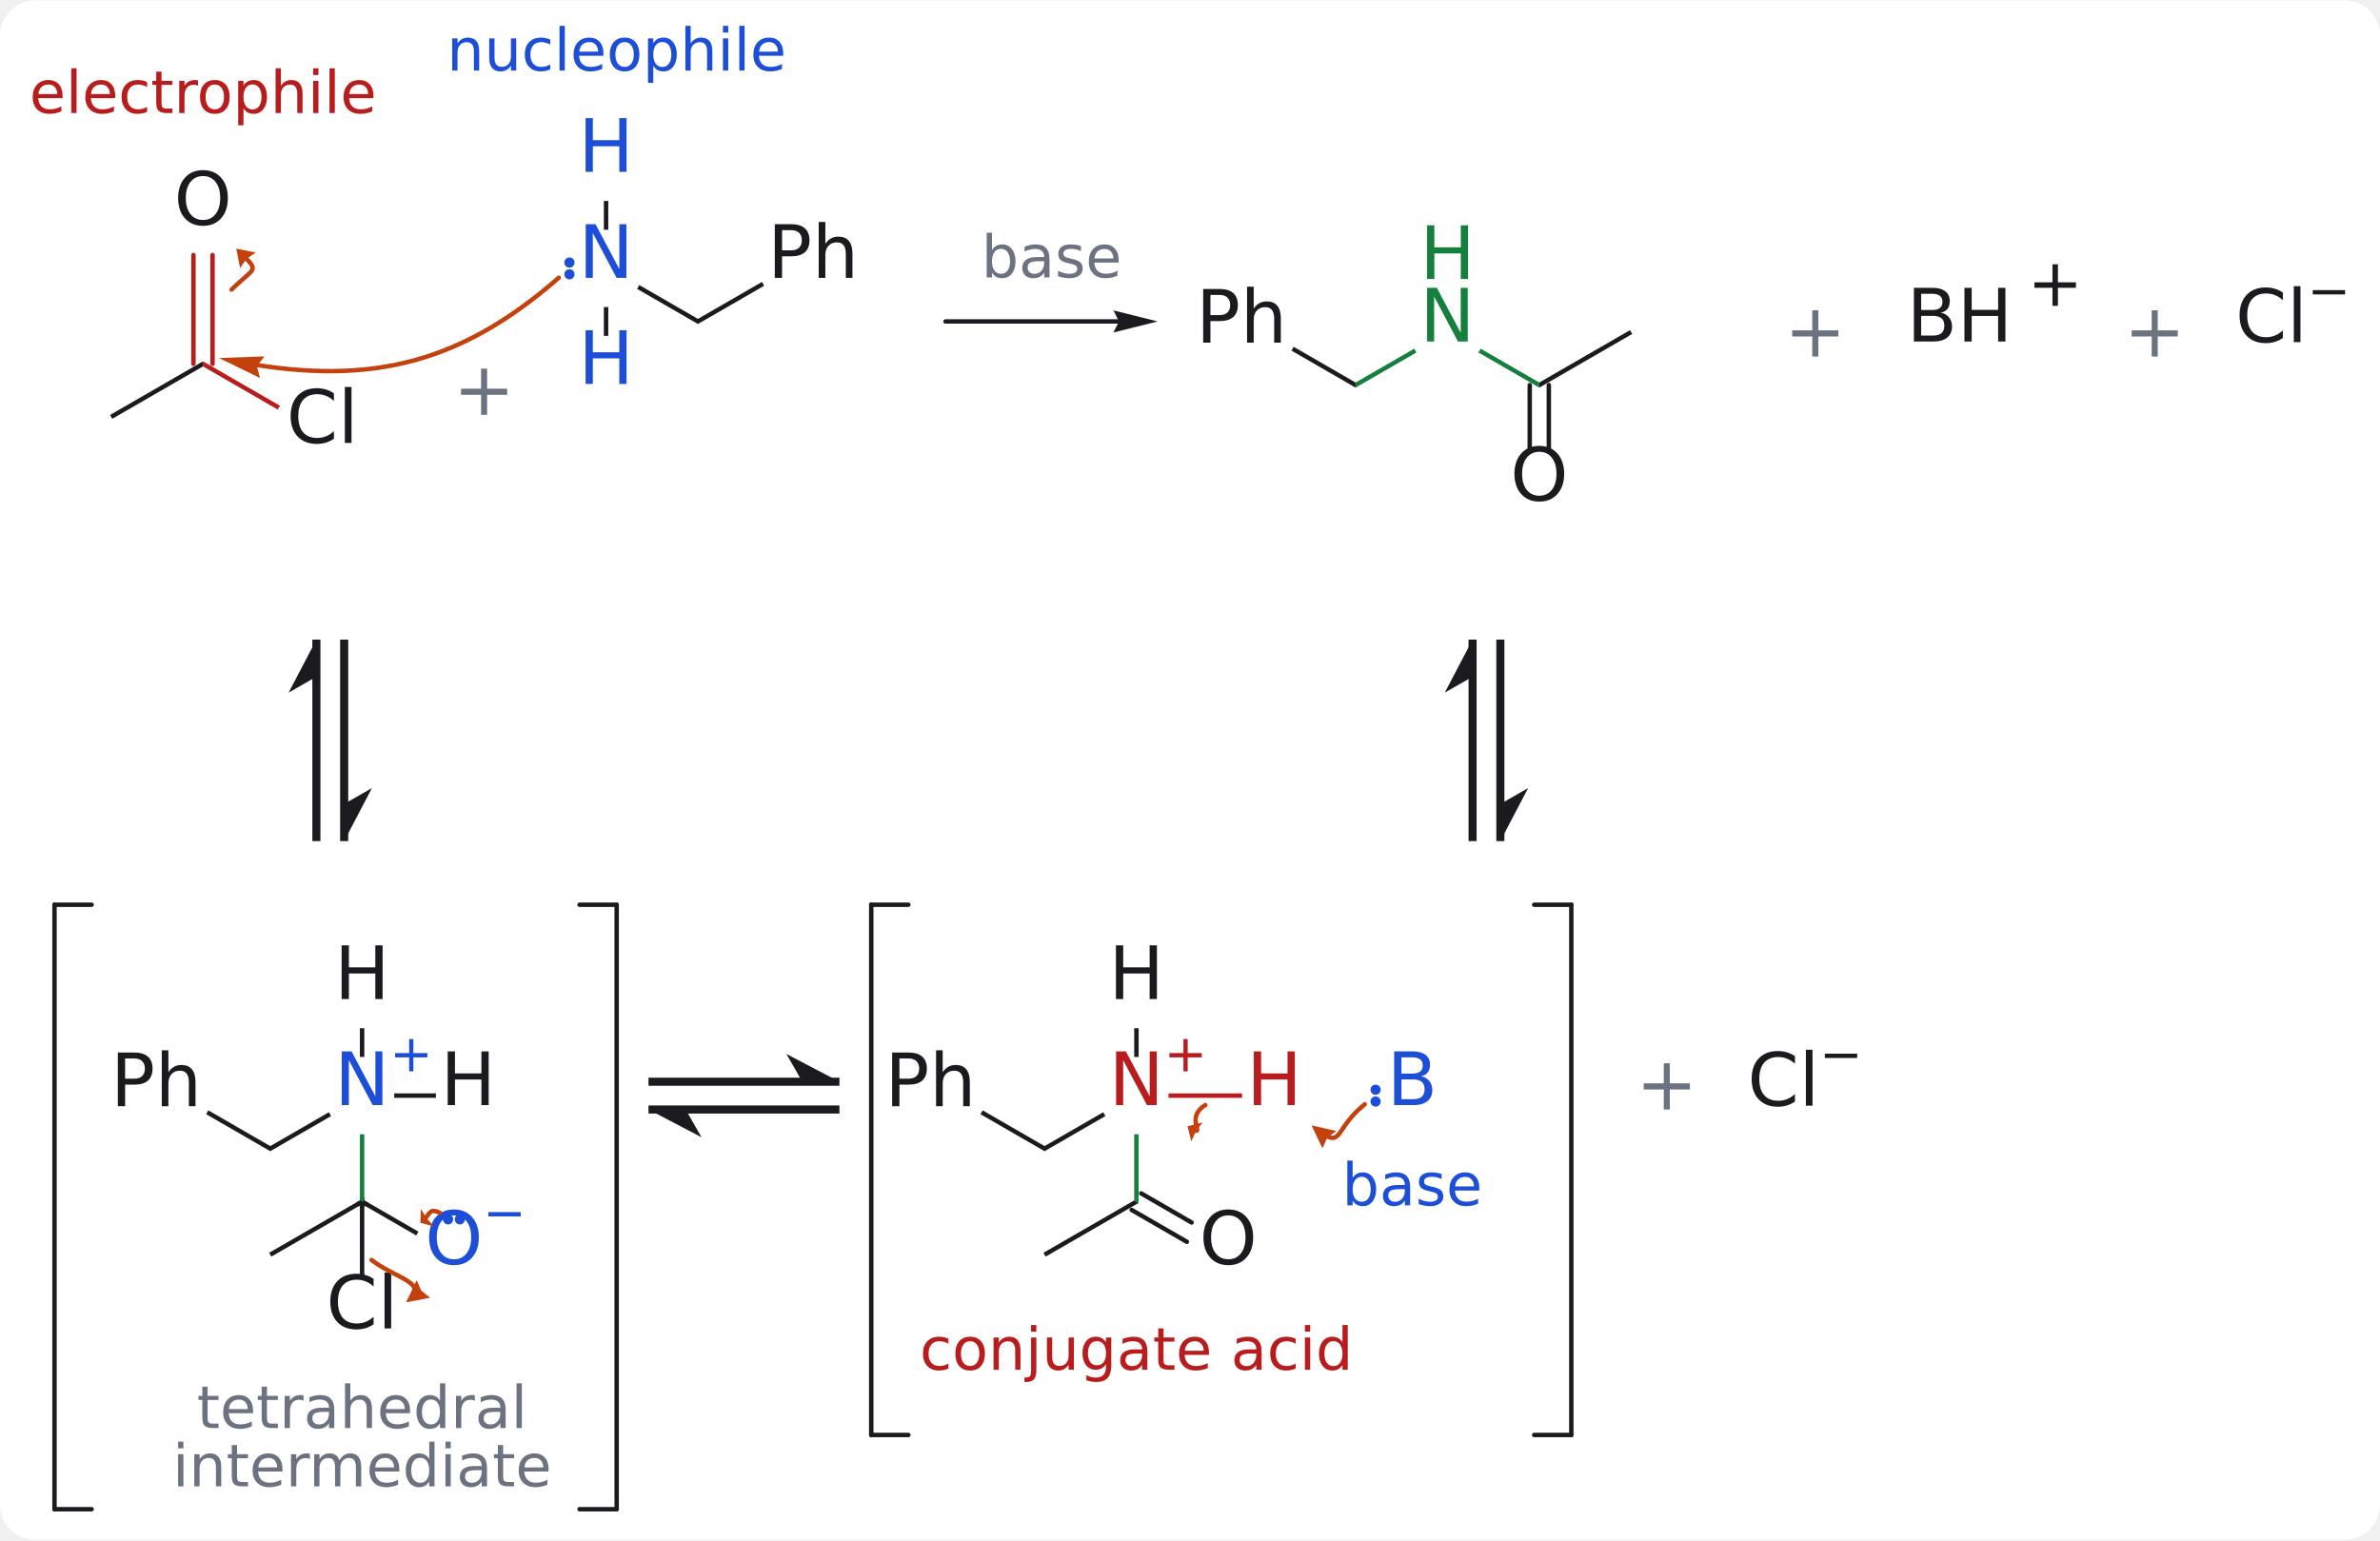
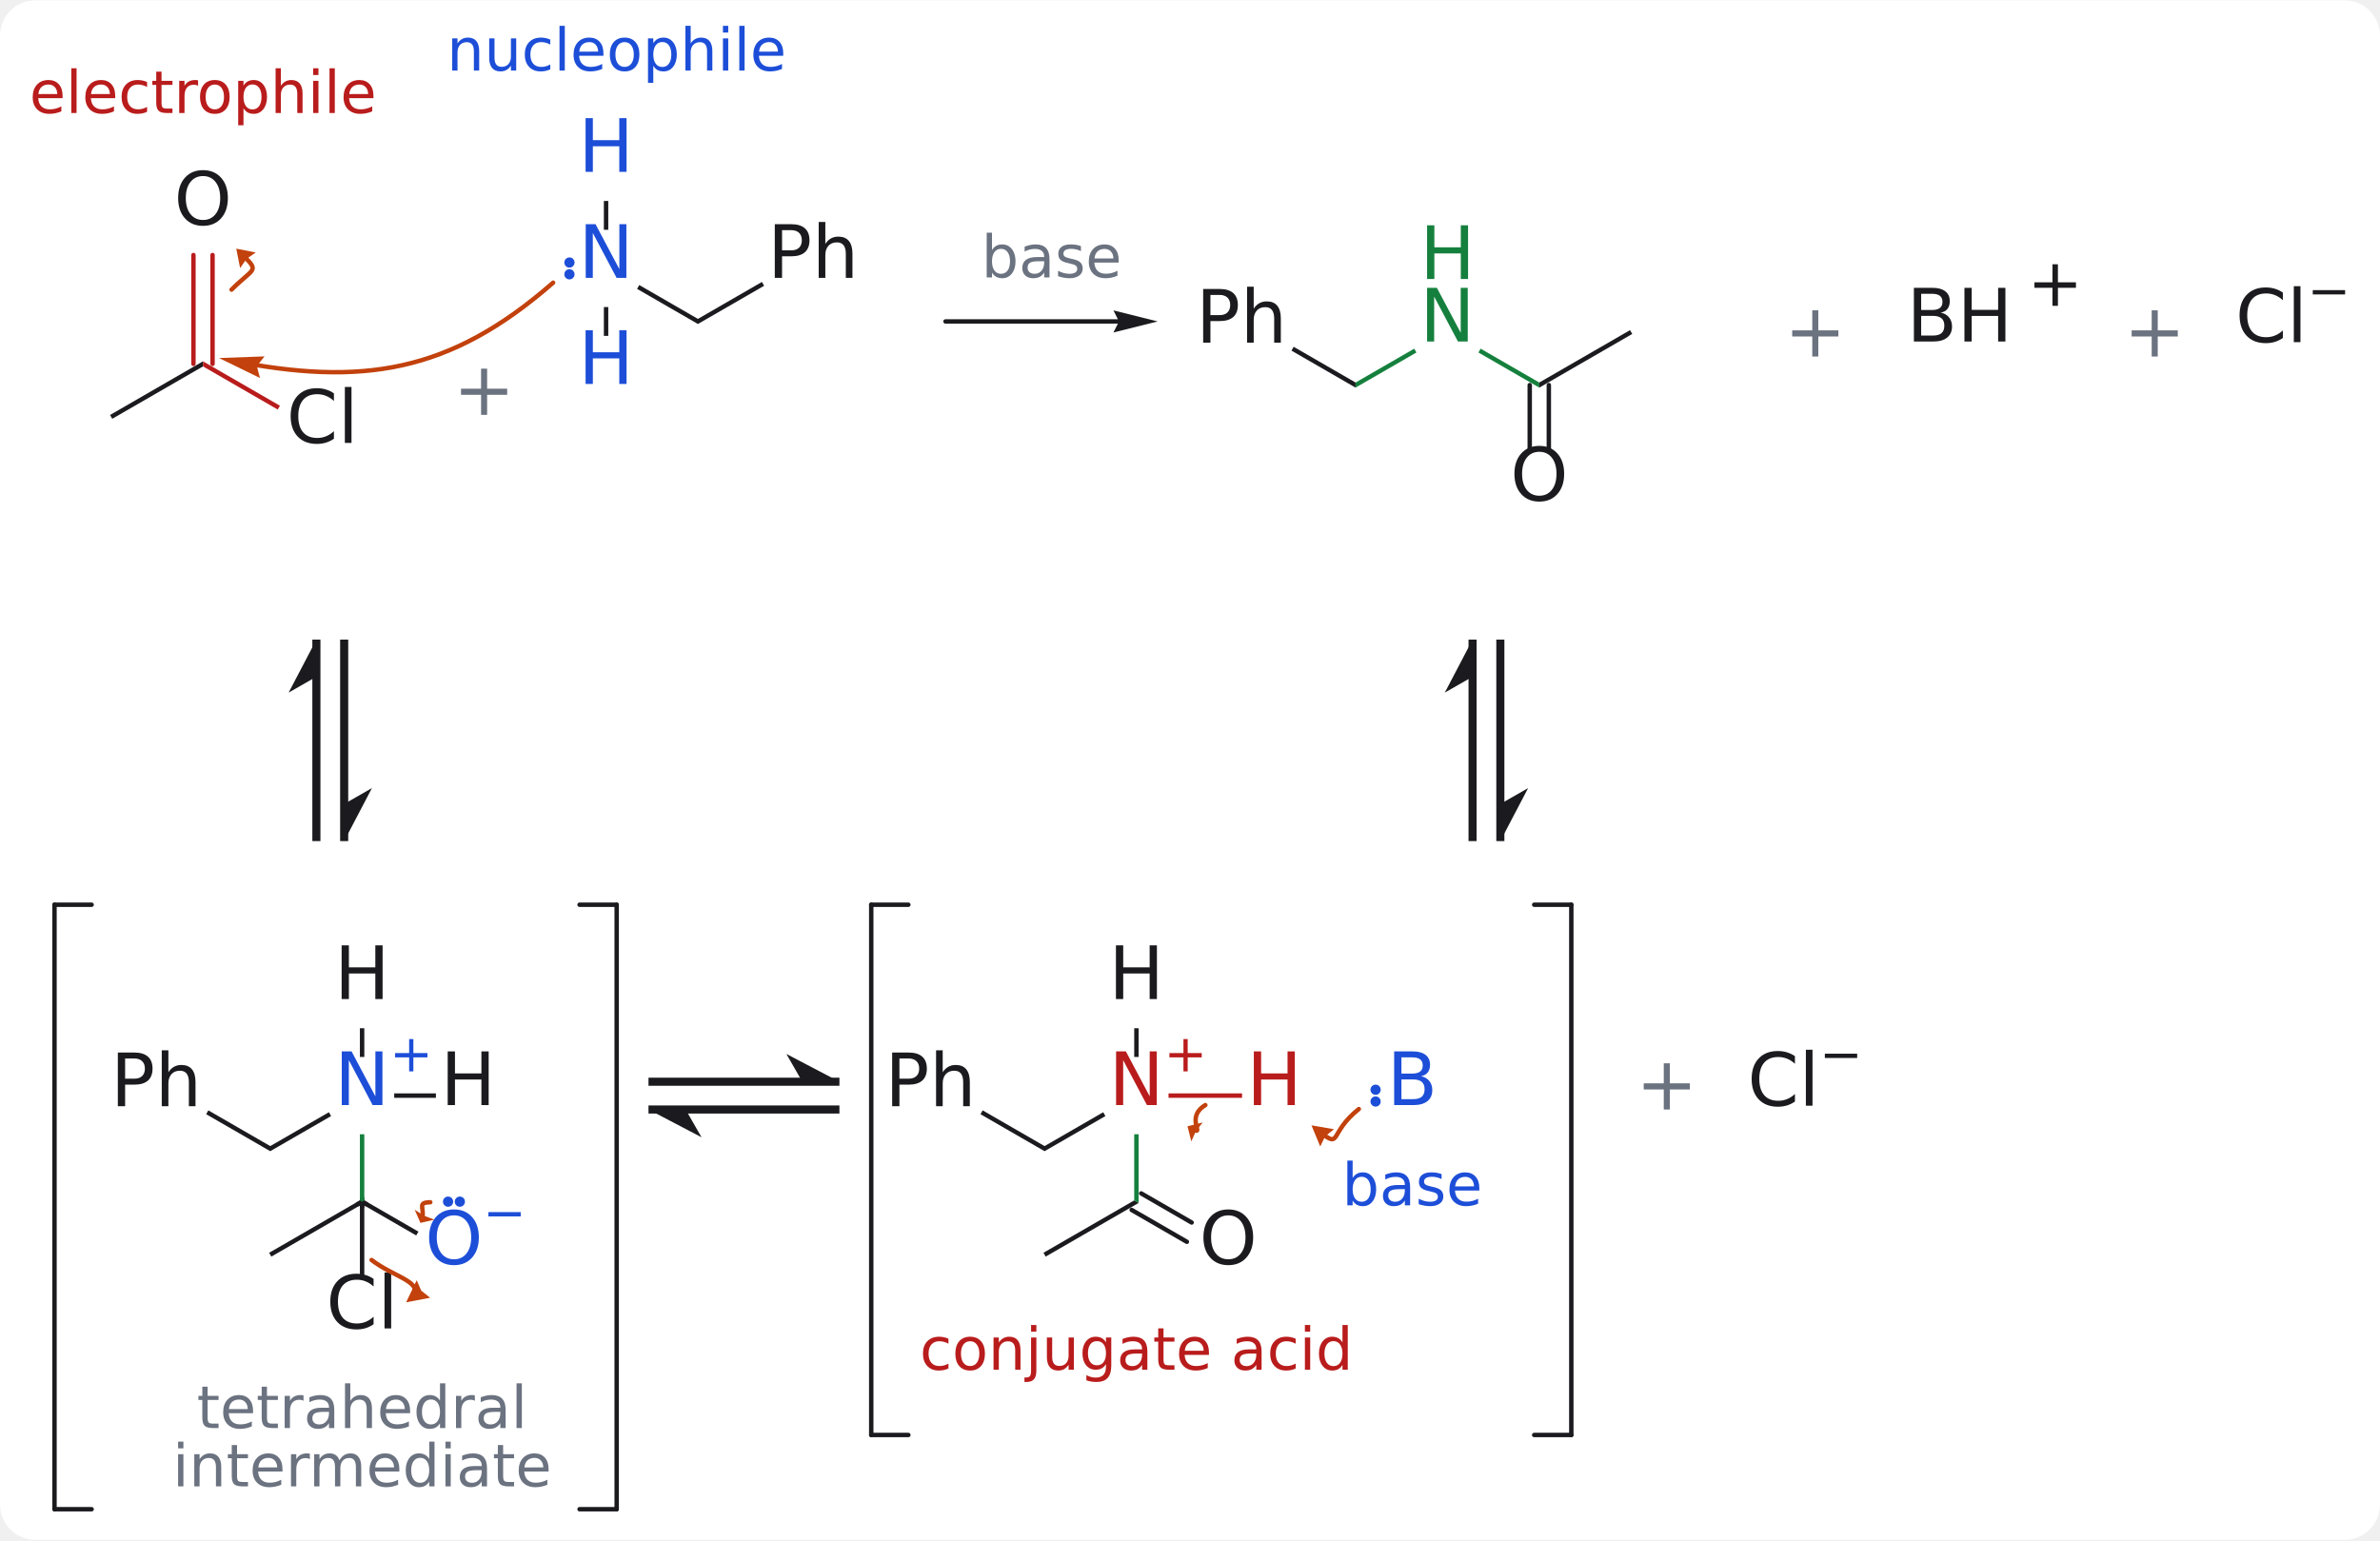
<svg xmlns="http://www.w3.org/2000/svg" viewBox="-80.379 -143.967 942.387 609.700" width="584" height="378">
  <style>.c-ink.fill{fill:#1b1b1f}.c-ink.stroke{stroke:#1b1b1f}.c-arrow.fill{fill:#c2410c}.c-arrow.stroke{stroke:#c2410c}.c-nu.fill{fill:#1d4ed8}.c-nu.stroke{stroke:#1d4ed8}.c-el.fill{fill:#b91c1c}.c-el.stroke{stroke:#b91c1c}.c-good.fill{fill:#15803d}.c-good.stroke{stroke:#15803d}.c-muted.fill{fill:#6b7280}.c-muted.stroke{stroke:#6b7280}.card{fill:#ffffff}@media (prefers-color-scheme: dark){.c-ink.fill{fill:#e6e6ea}.c-ink.stroke{stroke:#e6e6ea}.c-arrow.fill{fill:#ff9f5a}.c-arrow.stroke{stroke:#ff9f5a}.c-nu.fill{fill:#8ab4ff}.c-nu.stroke{stroke:#8ab4ff}.c-el.fill{fill:#ff8a8a}.c-el.stroke{stroke:#ff8a8a}.c-good.fill{fill:#6ee7a0}.c-good.stroke{stroke:#6ee7a0}.c-muted.fill{fill:#9ca3af}.c-muted.stroke{stroke:#9ca3af}.card{fill:#1e1e1e}}</style>
  <rect class="card" x="-80.379" y="-143.967" width="942.387" height="609.700" rx="14" />
  <line class="c-ink stroke" x1="-58.80" y1="214.20" x2="-58.80" y2="453.60" stroke-width="1.75" stroke-linecap="round" />
  <line class="c-ink stroke" x1="-58.80" y1="214.20" x2="-44.10" y2="214.20" stroke-width="1.75" stroke-linecap="round" />
  <line class="c-ink stroke" x1="-58.80" y1="453.60" x2="-44.10" y2="453.60" stroke-width="1.75" stroke-linecap="round" />
  <line class="c-ink stroke" x1="163.80" y1="214.20" x2="163.80" y2="453.60" stroke-width="1.75" stroke-linecap="round" />
  <line class="c-ink stroke" x1="163.80" y1="214.20" x2="149.10" y2="214.20" stroke-width="1.75" stroke-linecap="round" />
  <line class="c-ink stroke" x1="163.80" y1="453.60" x2="149.10" y2="453.60" stroke-width="1.75" stroke-linecap="round" />
  <line class="c-ink stroke" x1="264.60" y1="214.20" x2="264.60" y2="424.20" stroke-width="1.75" stroke-linecap="round" />
  <line class="c-ink stroke" x1="264.60" y1="214.20" x2="279.30" y2="214.20" stroke-width="1.75" stroke-linecap="round" />
  <line class="c-ink stroke" x1="264.60" y1="424.20" x2="279.30" y2="424.20" stroke-width="1.75" stroke-linecap="round" />
  <line class="c-ink stroke" x1="541.80" y1="214.20" x2="541.80" y2="424.20" stroke-width="1.75" stroke-linecap="round" />
  <line class="c-ink stroke" x1="541.80" y1="214.20" x2="527.10" y2="214.20" stroke-width="1.75" stroke-linecap="round" />
  <line class="c-ink stroke" x1="541.80" y1="424.20" x2="527.10" y2="424.20" stroke-width="1.75" stroke-linecap="round" />
  <line class="c-ink stroke" x1="176.40" y1="284.30" x2="252.00" y2="284.30" stroke-width="3.2" stroke-linecap="butt" />
  <polygon class="c-ink fill" points="252.00,284.30 231.00,273.30 237.30,284.30" />
  <line class="c-ink stroke" x1="252.00" y1="295.30" x2="176.40" y2="295.30" stroke-width="3.2" stroke-linecap="butt" />
  <polygon class="c-ink fill" points="176.40,295.30 197.40,306.30 191.10,295.30" />
  <line class="c-ink stroke" x1="55.90" y1="109.20" x2="55.90" y2="189.00" stroke-width="3.2" stroke-linecap="butt" />
  <polygon class="c-ink fill" points="55.90,189.00 66.90,168.00 55.90,174.30" />
  <line class="c-ink stroke" x1="44.90" y1="189.00" x2="44.90" y2="109.20" stroke-width="3.2" stroke-linecap="butt" />
  <polygon class="c-ink fill" points="44.90,109.20 33.90,130.20 44.90,123.90" />
  <line class="c-ink stroke" x1="502.70" y1="189.00" x2="502.70" y2="109.20" stroke-width="3.2" stroke-linecap="butt" />
  <polygon class="c-ink fill" points="502.70,109.20 491.70,130.20 502.70,123.90" />
  <line class="c-ink stroke" x1="513.70" y1="109.20" x2="513.70" y2="189.00" stroke-width="3.2" stroke-linecap="butt" />
  <polygon class="c-ink fill" points="513.70,189.00 524.70,168.00 513.70,174.30" />
  <path class="c-el stroke" d="M-3.78 0 L-3.78 -43.103 " fill="none" stroke-width="1.75" stroke-linecap="round" stroke-linejoin="round" />
  <path class="c-el stroke" d="M3.78 0 L3.78 -43.103 " fill="none" stroke-width="1.75" stroke-linecap="round" stroke-linejoin="round" />
  <line class="c-ink stroke" x1="532.896" y1="8.4" x2="532.896" y2="34.703" stroke-width="1.75" stroke-linecap="round" />
  <line class="c-ink stroke" x1="525.336" y1="8.4" x2="525.336" y2="34.703" stroke-width="1.75" stroke-linecap="round" />
  <line class="c-ink stroke" x1="371.49" y1="328.526" x2="391.464" y2="340.059" stroke-width="1.75" stroke-linecap="round" />
  <line class="c-ink stroke" x1="367.71" y1="335.074" x2="389.574" y2="347.697" stroke-width="1.75" stroke-linecap="round" />
  <path class="c-ink fill stroke" d="M63.875 331.295 L63.875 330.05 L62.125 330.05 L62.125 331.295 L63 331.8 Z M63.875 333.316 L64.633 333.753 L65.508 332.238 L63.875 331.295 L63 331.8 Z M62.125 331.295 L60.492 332.238 L61.367 333.753 L62.125 333.316 L63 331.8 Z M62.125 333.316 L62.125 334.191 L63.875 334.191 L63.875 333.316 L63 331.8 Z " stroke-width="0" stroke-linecap="round" stroke-linejoin="round" />
  <path class="c-ink fill stroke" d="M-0 -1.01 L-36.81 20.242 L-35.934 21.758 L0 1.01 Z M160.475 -53.098 L160.475 -64.502 L158.725 -64.502 L158.725 -53.098 Z M158.725 -22.502 L158.725 -11.098 L160.475 -11.098 L160.475 -22.502 Z M171.876 -29.702 L195.972 -15.79 L195.972 -17.81 L172.751 -31.218 Z M195.972 -15.79 L222.183 -30.923 L221.308 -32.439 L195.972 -17.81 Z M430.994 -5.242 L456.372 9.41 L456.372 7.39 L431.869 -6.758 Z M529.116 9.41 L565.926 -11.842 L565.051 -13.358 L529.116 7.39 Z M49.849 296.382 L26.628 309.79 L26.628 311.81 L50.724 297.898 Z M26.628 309.79 L2.125 295.642 L1.25 297.158 L26.628 311.81 Z M63.875 274.502 L63.875 263.098 L62.125 263.098 L62.125 274.502 Z M75.713 290.675 L92.23 290.675 L92.23 288.925 L75.713 288.925 Z M63.875 333.316 L84.427 345.182 L85.302 343.666 L63.875 331.295 L63 331.8 Z M62.125 331.295 L26.19 352.042 L27.066 353.558 L62.125 333.316 L63 331.8 Z M62.125 333.316 L62.125 362.56 L63.875 362.56 L63.875 333.316 L63 331.8 Z M356.449 296.382 L333.228 309.79 L333.228 311.81 L357.324 297.898 Z M333.228 309.79 L308.725 295.642 L307.85 297.158 L333.228 311.81 Z M370.475 274.502 L370.475 263.098 L368.725 263.098 L368.725 274.502 Z M368.725 331.295 L332.791 352.042 L333.666 353.558 L370.475 332.305 Z " stroke-width="0" stroke-linecap="round" stroke-linejoin="round" />
  <path class="c-good fill stroke" d="M456.372 9.41 L480.468 -4.502 L479.593 -6.018 L456.372 7.39 Z M505.02 -4.502 L529.116 9.41 L529.116 7.39 L505.895 -6.018 Z M62.125 305.098 L62.125 331.295 L63 331.8 L63.875 331.295 L63.875 305.098 Z M368.725 305.098 L368.725 331.295 L370.475 332.305 L370.475 305.098 Z " stroke-width="0" stroke-linecap="round" stroke-linejoin="round" />
  <path class="c-el fill stroke" d="M0 1.01 L29.591 18.092 L30.466 16.577 L-0 -1.01 Z M382.313 290.675 L411.43 290.675 L411.43 288.925 L382.313 288.925 Z " stroke-width="0" stroke-linecap="round" stroke-linejoin="round" />
  <text class="c-ink fill" xml:space="preserve" x="-11.479" y="-75.256" font-family="DejaVu Sans, Noto Sans CJK KR, Noto Sans CJK JP, sans-serif" font-size="29.167" font-weight="normal" font-style="normal" text-decoration="none" dominant-baseline="text-before-edge">O</text>
  <text class="c-ink fill" xml:space="preserve" x="33.058" y="11.1" font-family="DejaVu Sans, Noto Sans CJK KR, Noto Sans CJK JP, sans-serif" font-size="29.167" font-weight="normal" font-style="normal" text-decoration="none" dominant-baseline="text-before-edge">Cl</text>
  <text class="c-nu fill" xml:space="preserve" x="148.691" y="-54.242" font-family="DejaVu Sans, Noto Sans CJK KR, Noto Sans CJK JP, sans-serif" font-size="29.167" font-weight="normal" font-style="normal" text-decoration="none" dominant-baseline="text-before-edge">N</text>
  <path class="c-nu fill stroke" d="M145.1 -38.967 C144.456 -38.967 143.933 -39.489 143.933 -40.133 C143.933 -40.778 144.456 -41.3 145.1 -41.3 C145.744 -41.3 146.267 -40.778 146.267 -40.133 C146.267 -39.489 145.744 -38.967 145.1 -38.967 Z " stroke-width="1.75" stroke-linecap="round" stroke-linejoin="round" />
  <path class="c-nu fill stroke" d="M145.1 -34.3 C144.456 -34.3 143.933 -34.822 143.933 -35.467 C143.933 -36.111 144.456 -36.633 145.1 -36.633 C145.744 -36.633 146.267 -36.111 146.267 -35.467 C146.267 -34.822 145.744 -34.3 145.1 -34.3 Z " stroke-width="1.75" stroke-linecap="round" stroke-linejoin="round" />
  <text class="c-nu fill" xml:space="preserve" x="148.634" y="-96.242" font-family="DejaVu Sans, Noto Sans CJK KR, Noto Sans CJK JP, sans-serif" font-size="29.167" font-weight="normal" font-style="normal" text-decoration="none" dominant-baseline="text-before-edge">H</text>
  <text class="c-nu fill" xml:space="preserve" x="148.634" y="-12.242" font-family="DejaVu Sans, Noto Sans CJK KR, Noto Sans CJK JP, sans-serif" font-size="29.167" font-weight="normal" font-style="normal" text-decoration="none" dominant-baseline="text-before-edge">H</text>
  <text class="c-ink fill" xml:space="preserve" x="223.55" y="-54.242" font-family="DejaVu Sans, Noto Sans CJK KR, Noto Sans CJK JP, sans-serif" font-size="29.167" font-weight="normal" font-style="normal" text-decoration="none" dominant-baseline="text-before-edge">Ph</text>
  <text class="c-ink fill" xml:space="preserve" x="393.169" y="-28.593" font-family="DejaVu Sans, Noto Sans CJK KR, Noto Sans CJK JP, sans-serif" font-size="29.167" font-weight="normal" font-style="normal" text-decoration="none" dominant-baseline="text-before-edge">Ph</text>
  <text class="c-good fill" xml:space="preserve" x="481.835" y="-29.042" font-family="DejaVu Sans, Noto Sans CJK KR, Noto Sans CJK JP, sans-serif" font-size="29.167" font-weight="normal" font-style="normal" text-decoration="none" dominant-baseline="text-before-edge">N</text>
  <text class="c-good fill" xml:space="preserve" x="481.835" y="-53.804" font-family="DejaVu Sans, Noto Sans CJK KR, Noto Sans CJK JP, sans-serif" font-size="29.167" font-weight="normal" font-style="normal" text-decoration="none" dominant-baseline="text-before-edge">H</text>
  <text class="c-ink fill" xml:space="preserve" x="517.637" y="33.944" font-family="DejaVu Sans, Noto Sans CJK KR, Noto Sans CJK JP, sans-serif" font-size="29.167" font-weight="normal" font-style="normal" text-decoration="none" dominant-baseline="text-before-edge">O</text>
  <text class="c-ink fill" xml:space="preserve" x="674.595" y="-29.042" font-family="DejaVu Sans, Noto Sans CJK KR, Noto Sans CJK JP, sans-serif" font-size="29.167" font-weight="normal" font-style="normal" text-decoration="none" dominant-baseline="text-before-edge">BH</text>
  <text class="c-ink fill" xml:space="preserve" x="804.766" y="-28.8" font-family="DejaVu Sans, Noto Sans CJK KR, Noto Sans CJK JP, sans-serif" font-size="29.167" font-weight="normal" font-style="normal" text-decoration="none" dominant-baseline="text-before-edge">Cl</text>
  <text class="c-ink fill" xml:space="preserve" x="833.234" y="-36.091" font-family="DejaVu Sans, Noto Sans CJK KR, Noto Sans CJK JP, sans-serif" font-size="20.417" font-weight="normal" font-style="normal" text-decoration="none" dominant-baseline="text-before-edge">−</text>
  <text class="c-nu fill" xml:space="preserve" x="52.091" y="273.358" font-family="DejaVu Sans, Noto Sans CJK KR, Noto Sans CJK JP, sans-serif" font-size="29.167" font-weight="normal" font-style="normal" text-decoration="none" dominant-baseline="text-before-edge">N</text>
  <text class="c-nu fill" xml:space="preserve" x="73.909" y="266.067" font-family="DejaVu Sans, Noto Sans CJK KR, Noto Sans CJK JP, sans-serif" font-size="20.417" font-weight="normal" font-style="normal" text-decoration="none" dominant-baseline="text-before-edge">+</text>
  <text class="c-ink fill" xml:space="preserve" x="-36.575" y="273.807" font-family="DejaVu Sans, Noto Sans CJK KR, Noto Sans CJK JP, sans-serif" font-size="29.167" font-weight="normal" font-style="normal" text-decoration="none" dominant-baseline="text-before-edge">Ph</text>
  <text class="c-ink fill" xml:space="preserve" x="52.034" y="231.358" font-family="DejaVu Sans, Noto Sans CJK KR, Noto Sans CJK JP, sans-serif" font-size="29.167" font-weight="normal" font-style="normal" text-decoration="none" dominant-baseline="text-before-edge">H</text>
  <text class="c-ink fill" xml:space="preserve" x="94.034" y="273.358" font-family="DejaVu Sans, Noto Sans CJK KR, Noto Sans CJK JP, sans-serif" font-size="29.167" font-weight="normal" font-style="normal" text-decoration="none" dominant-baseline="text-before-edge">H</text>
  <text class="c-nu fill" xml:space="preserve" x="87.893" y="336.344" font-family="DejaVu Sans, Noto Sans CJK KR, Noto Sans CJK JP, sans-serif" font-size="29.167" font-weight="normal" font-style="normal" text-decoration="none" dominant-baseline="text-before-edge">O</text>
  <text class="c-nu fill" xml:space="preserve" x="110.851" y="329.052" font-family="DejaVu Sans, Noto Sans CJK KR, Noto Sans CJK JP, sans-serif" font-size="20.417" font-weight="normal" font-style="normal" text-decoration="none" dominant-baseline="text-before-edge">−</text>
-   <path class="c-nu fill stroke" d="M98.205 338.8 C98.205 339.444 97.683 339.967 97.039 339.967 C96.394 339.967 95.872 339.444 95.872 338.8 C95.872 338.156 96.394 337.633 97.039 337.633 C97.683 337.633 98.205 338.156 98.205 338.8 Z " stroke-width="1.75" stroke-linecap="round" stroke-linejoin="round" />
-   <path class="c-nu fill stroke" d="M102.872 338.8 C102.872 339.444 102.35 339.967 101.705 339.967 C101.061 339.967 100.539 339.444 100.539 338.8 C100.539 338.156 101.061 337.633 101.705 337.633 C102.35 337.633 102.872 338.156 102.872 338.8 Z " stroke-width="1.75" stroke-linecap="round" stroke-linejoin="round" />
+   <path class="c-nu fill stroke" d="M98.205 331.8 C98.205 332.444 97.683 332.967 97.039 332.967 C96.394 332.967 95.872 332.444 95.872 331.8 C95.872 331.156 96.394 330.633 97.039 330.633 C97.683 330.633 98.205 331.156 98.205 331.8 Z " stroke-width="1.75" stroke-linecap="round" stroke-linejoin="round" />
+   <path class="c-nu fill stroke" d="M102.872 331.8 C102.872 332.444 102.35 332.967 101.705 332.967 C101.061 332.967 100.539 332.444 100.539 331.8 C100.539 331.156 101.061 330.633 101.705 330.633 C102.35 330.633 102.872 331.156 102.872 331.8 Z " stroke-width="1.75" stroke-linecap="round" stroke-linejoin="round" />
  <text class="c-ink fill" xml:space="preserve" x="48.766" y="361.8" font-family="DejaVu Sans, Noto Sans CJK KR, Noto Sans CJK JP, sans-serif" font-size="29.167" font-weight="normal" font-style="normal" text-decoration="none" dominant-baseline="text-before-edge">Cl</text>
  <text class="c-el fill" xml:space="preserve" x="358.691" y="273.358" font-family="DejaVu Sans, Noto Sans CJK KR, Noto Sans CJK JP, sans-serif" font-size="29.167" font-weight="normal" font-style="normal" text-decoration="none" dominant-baseline="text-before-edge">N</text>
  <text class="c-el fill" xml:space="preserve" x="380.509" y="266.067" font-family="DejaVu Sans, Noto Sans CJK KR, Noto Sans CJK JP, sans-serif" font-size="20.417" font-weight="normal" font-style="normal" text-decoration="none" dominant-baseline="text-before-edge">+</text>
  <text class="c-ink fill" xml:space="preserve" x="270.025" y="273.807" font-family="DejaVu Sans, Noto Sans CJK KR, Noto Sans CJK JP, sans-serif" font-size="29.167" font-weight="normal" font-style="normal" text-decoration="none" dominant-baseline="text-before-edge">Ph</text>
  <text class="c-ink fill" xml:space="preserve" x="358.634" y="231.358" font-family="DejaVu Sans, Noto Sans CJK KR, Noto Sans CJK JP, sans-serif" font-size="29.167" font-weight="normal" font-style="normal" text-decoration="none" dominant-baseline="text-before-edge">H</text>
  <text class="c-el fill" xml:space="preserve" x="413.234" y="273.358" font-family="DejaVu Sans, Noto Sans CJK KR, Noto Sans CJK JP, sans-serif" font-size="29.167" font-weight="normal" font-style="normal" text-decoration="none" dominant-baseline="text-before-edge">H</text>
  <text class="c-ink fill" xml:space="preserve" x="394.493" y="336.344" font-family="DejaVu Sans, Noto Sans CJK KR, Noto Sans CJK JP, sans-serif" font-size="29.167" font-weight="normal" font-style="normal" text-decoration="none" dominant-baseline="text-before-edge">O</text>
  <text class="c-nu fill" xml:space="preserve" x="468.795" y="273.358" font-family="DejaVu Sans, Noto Sans CJK KR, Noto Sans CJK JP, sans-serif" font-size="29.167" font-weight="normal" font-style="normal" text-decoration="none" dominant-baseline="text-before-edge">B</text>
  <path class="c-nu fill stroke" d="M464.3 288.633 C463.656 288.633 463.133 288.111 463.133 287.467 C463.133 286.822 463.656 286.3 464.3 286.3 C464.944 286.3 465.467 286.822 465.467 287.467 C465.467 288.111 464.944 288.633 464.3 288.633 Z " stroke-width="1.75" stroke-linecap="round" stroke-linejoin="round" />
  <path class="c-nu fill stroke" d="M464.3 293.3 C463.656 293.3 463.133 292.778 463.133 292.133 C463.133 291.489 463.656 290.967 464.3 290.967 C464.944 290.967 465.467 291.489 465.467 292.133 C465.467 292.778 464.944 293.3 464.3 293.3 Z " stroke-width="1.75" stroke-linecap="round" stroke-linejoin="round" />
  <text class="c-ink fill" xml:space="preserve" x="611.566" y="273.6" font-family="DejaVu Sans, Noto Sans CJK KR, Noto Sans CJK JP, sans-serif" font-size="29.167" font-weight="normal" font-style="normal" text-decoration="none" dominant-baseline="text-before-edge">Cl</text>
  <text class="c-ink fill" xml:space="preserve" x="640.034" y="266.309" font-family="DejaVu Sans, Noto Sans CJK KR, Noto Sans CJK JP, sans-serif" font-size="20.417" font-weight="normal" font-style="normal" text-decoration="none" dominant-baseline="text-before-edge">−</text>
  <path class="c-ink stroke" d="M294 -16.8 L373.625 -16.8 " fill="none" stroke-width="1.75" stroke-linecap="round" stroke-linejoin="round" />
  <path class="c-ink fill stroke" d="M378 -16.8 L360.5 -21.175 L362.688 -16.8 L360.5 -12.425 Z " stroke-width="0" stroke-linecap="round" stroke-linejoin="round" />
-   <path class="c-arrow stroke" d="M140.901 -34.128 C99.943 1.685 63.006 8.905 10.631 -1.431 " fill="none" stroke-width="1.75" stroke-linecap="round" stroke-linejoin="round" />
+   <path class="c-arrow stroke" d="M138.643 -32.154 C97.686 3.659 62.891 9.007 10.63 -1.426 " fill="none" stroke-width="1.75" stroke-linecap="round" stroke-linejoin="round" />
  <path class="c-arrow fill stroke" d="M6.343 -2.309 L22.556 5.599 L21.323 0.865 L24.37 -2.961 Z " stroke-width="0" stroke-linecap="round" stroke-linejoin="round" />
  <path class="c-arrow stroke" d="M11.31 -29.4 C19.898 -37.988 22.393 -36.458 16.283 -42.543 " fill="none" stroke-width="1.75" stroke-linecap="round" stroke-linejoin="round" />
  <path class="c-arrow fill stroke" d="M13.176 -45.624 L14.701 -37.912 L17.217 -41.583 L20.888 -44.099 Z " stroke-width="0" stroke-linecap="round" stroke-linejoin="round" />
-   <path class="c-arrow stroke" d="M93.789 336.203 C89.928 334.408 90.017 336.15 87.881 338.558 " fill="none" stroke-width="1.75" stroke-linecap="round" stroke-linejoin="round" />
-   <path class="c-arrow fill stroke" d="M86.1 340.2 L91.501 341.609 L88.523 338.375 L86.237 334.62 Z " stroke-width="0" stroke-linecap="round" stroke-linejoin="round" />
+   <path class="c-arrow stroke" d="M90 332.024 C84.872 332.146 87.545 333.984 86.903 337.804 " fill="none" stroke-width="1.75" stroke-linecap="round" stroke-linejoin="round" />
+   <path class="c-arrow fill stroke" d="M86.1 340.2 L91.637 338.929 L87.525 337.368 L83.82 334.997 Z " stroke-width="0" stroke-linecap="round" stroke-linejoin="round" />
  <path class="c-arrow stroke" d="M66.75 354.9 C75.234 361.426 86.349 363.397 83.448 368.533 " fill="none" stroke-width="1.75" stroke-linecap="round" stroke-linejoin="round" />
  <path class="c-arrow fill stroke" d="M80.424 371.658 L89.948 369.851 L86.424 367.043 L84.614 362.916 Z " stroke-width="0" stroke-linecap="round" stroke-linejoin="round" />
-   <path class="c-arrow stroke" d="M460.006 293.235 C447.976 302.859 451.343 310.574 442.393 304.226 " fill="none" stroke-width="1.75" stroke-linecap="round" stroke-linejoin="round" />
-   <path class="c-arrow fill stroke" d="M438.915 301.572 L443.265 310.655 L445.113 306.53 L448.731 303.822 Z " stroke-width="0" stroke-linecap="round" stroke-linejoin="round" />
+   <path class="c-arrow stroke" d="M457.663 295.11 C445.641 304.727 450.891 310.922 442.344 304.291 " fill="none" stroke-width="1.75" stroke-linecap="round" stroke-linejoin="round" />
+   <path class="c-arrow fill stroke" d="M438.915 301.572 L442.376 309.943 L444.335 305.908 L447.842 303.111 Z " stroke-width="0" stroke-linecap="round" stroke-linejoin="round" />
  <path class="c-arrow stroke" d="M396.9 293.55 C389.031 298.272 396.283 305.179 392.505 303.431 " fill="none" stroke-width="1.75" stroke-linecap="round" stroke-linejoin="round" />
  <path class="c-arrow fill stroke" d="M389.822 301.933 L391.335 307.943 L393.115 303.909 L395.836 300.44 Z " stroke-width="0" stroke-linecap="round" stroke-linejoin="round" />
  <text class="c-muted fill" xml:space="preserve" x="99.078" y="0" font-family="DejaVu Sans, Noto Sans CJK KR, Noto Sans CJK JP, sans-serif" font-size="29.167" font-weight="normal" font-style="normal" text-decoration="none" dominant-baseline="text-before-edge">+</text>
  <text class="c-el fill" xml:space="preserve" x="-68.712" y="-115.5" font-family="DejaVu Sans, Noto Sans CJK KR, Noto Sans CJK JP, sans-serif" font-size="23.333" font-weight="normal" font-style="normal" text-decoration="none" dominant-baseline="text-before-edge">electrophile</text>
  <text class="c-nu fill" xml:space="preserve" x="96.558" y="-132.3" font-family="DejaVu Sans, Noto Sans CJK KR, Noto Sans CJK JP, sans-serif" font-size="23.333" font-weight="normal" font-style="normal" text-decoration="none" dominant-baseline="text-before-edge">nucleophile</text>
  <text class="c-muted fill" xml:space="preserve" x="308.196" y="-50.4" font-family="DejaVu Sans, Noto Sans CJK KR, Noto Sans CJK JP, sans-serif" font-size="23.333" font-weight="normal" font-style="normal" text-decoration="none" dominant-baseline="text-before-edge">base</text>
  <text class="c-muted fill" xml:space="preserve" x="626.178" y="-23.1" font-family="DejaVu Sans, Noto Sans CJK KR, Noto Sans CJK JP, sans-serif" font-size="29.167" font-weight="normal" font-style="normal" text-decoration="none" dominant-baseline="text-before-edge">+</text>
  <text class="c-ink fill" xml:space="preserve" x="722.4" y="-41.16" font-family="DejaVu Sans, Noto Sans CJK KR, Noto Sans CJK JP, sans-serif" font-size="26.25" font-weight="normal" font-style="normal" text-decoration="none" dominant-baseline="text-before-edge">+</text>
  <text class="c-muted fill" xml:space="preserve" x="760.578" y="-23.1" font-family="DejaVu Sans, Noto Sans CJK KR, Noto Sans CJK JP, sans-serif" font-size="29.167" font-weight="normal" font-style="normal" text-decoration="none" dominant-baseline="text-before-edge">+</text>
  <text class="c-muted fill" xml:space="preserve" x="-2.436" y="405.3" font-family="DejaVu Sans, Noto Sans CJK KR, Noto Sans CJK JP, sans-serif" font-size="23.333" font-weight="normal" font-style="normal" text-decoration="none" dominant-baseline="text-before-edge">tetrahedral</text>
  <text class="c-muted fill" xml:space="preserve" x="-12.054" y="428.4" font-family="DejaVu Sans, Noto Sans CJK KR, Noto Sans CJK JP, sans-serif" font-size="23.333" font-weight="normal" font-style="normal" text-decoration="none" dominant-baseline="text-before-edge">intermediate</text>
  <text class="c-el fill" xml:space="preserve" x="283.794" y="382.2" font-family="DejaVu Sans, Noto Sans CJK KR, Noto Sans CJK JP, sans-serif" font-size="23.333" font-weight="normal" font-style="normal" text-decoration="none" dominant-baseline="text-before-edge">conjugate acid</text>
  <text class="c-nu fill" xml:space="preserve" x="450.996" y="317.1" font-family="DejaVu Sans, Noto Sans CJK KR, Noto Sans CJK JP, sans-serif" font-size="23.333" font-weight="normal" font-style="normal" text-decoration="none" dominant-baseline="text-before-edge">base</text>
  <text class="c-muted fill" xml:space="preserve" x="567.378" y="275.1" font-family="DejaVu Sans, Noto Sans CJK KR, Noto Sans CJK JP, sans-serif" font-size="29.167" font-weight="normal" font-style="normal" text-decoration="none" dominant-baseline="text-before-edge">+</text>
</svg>
